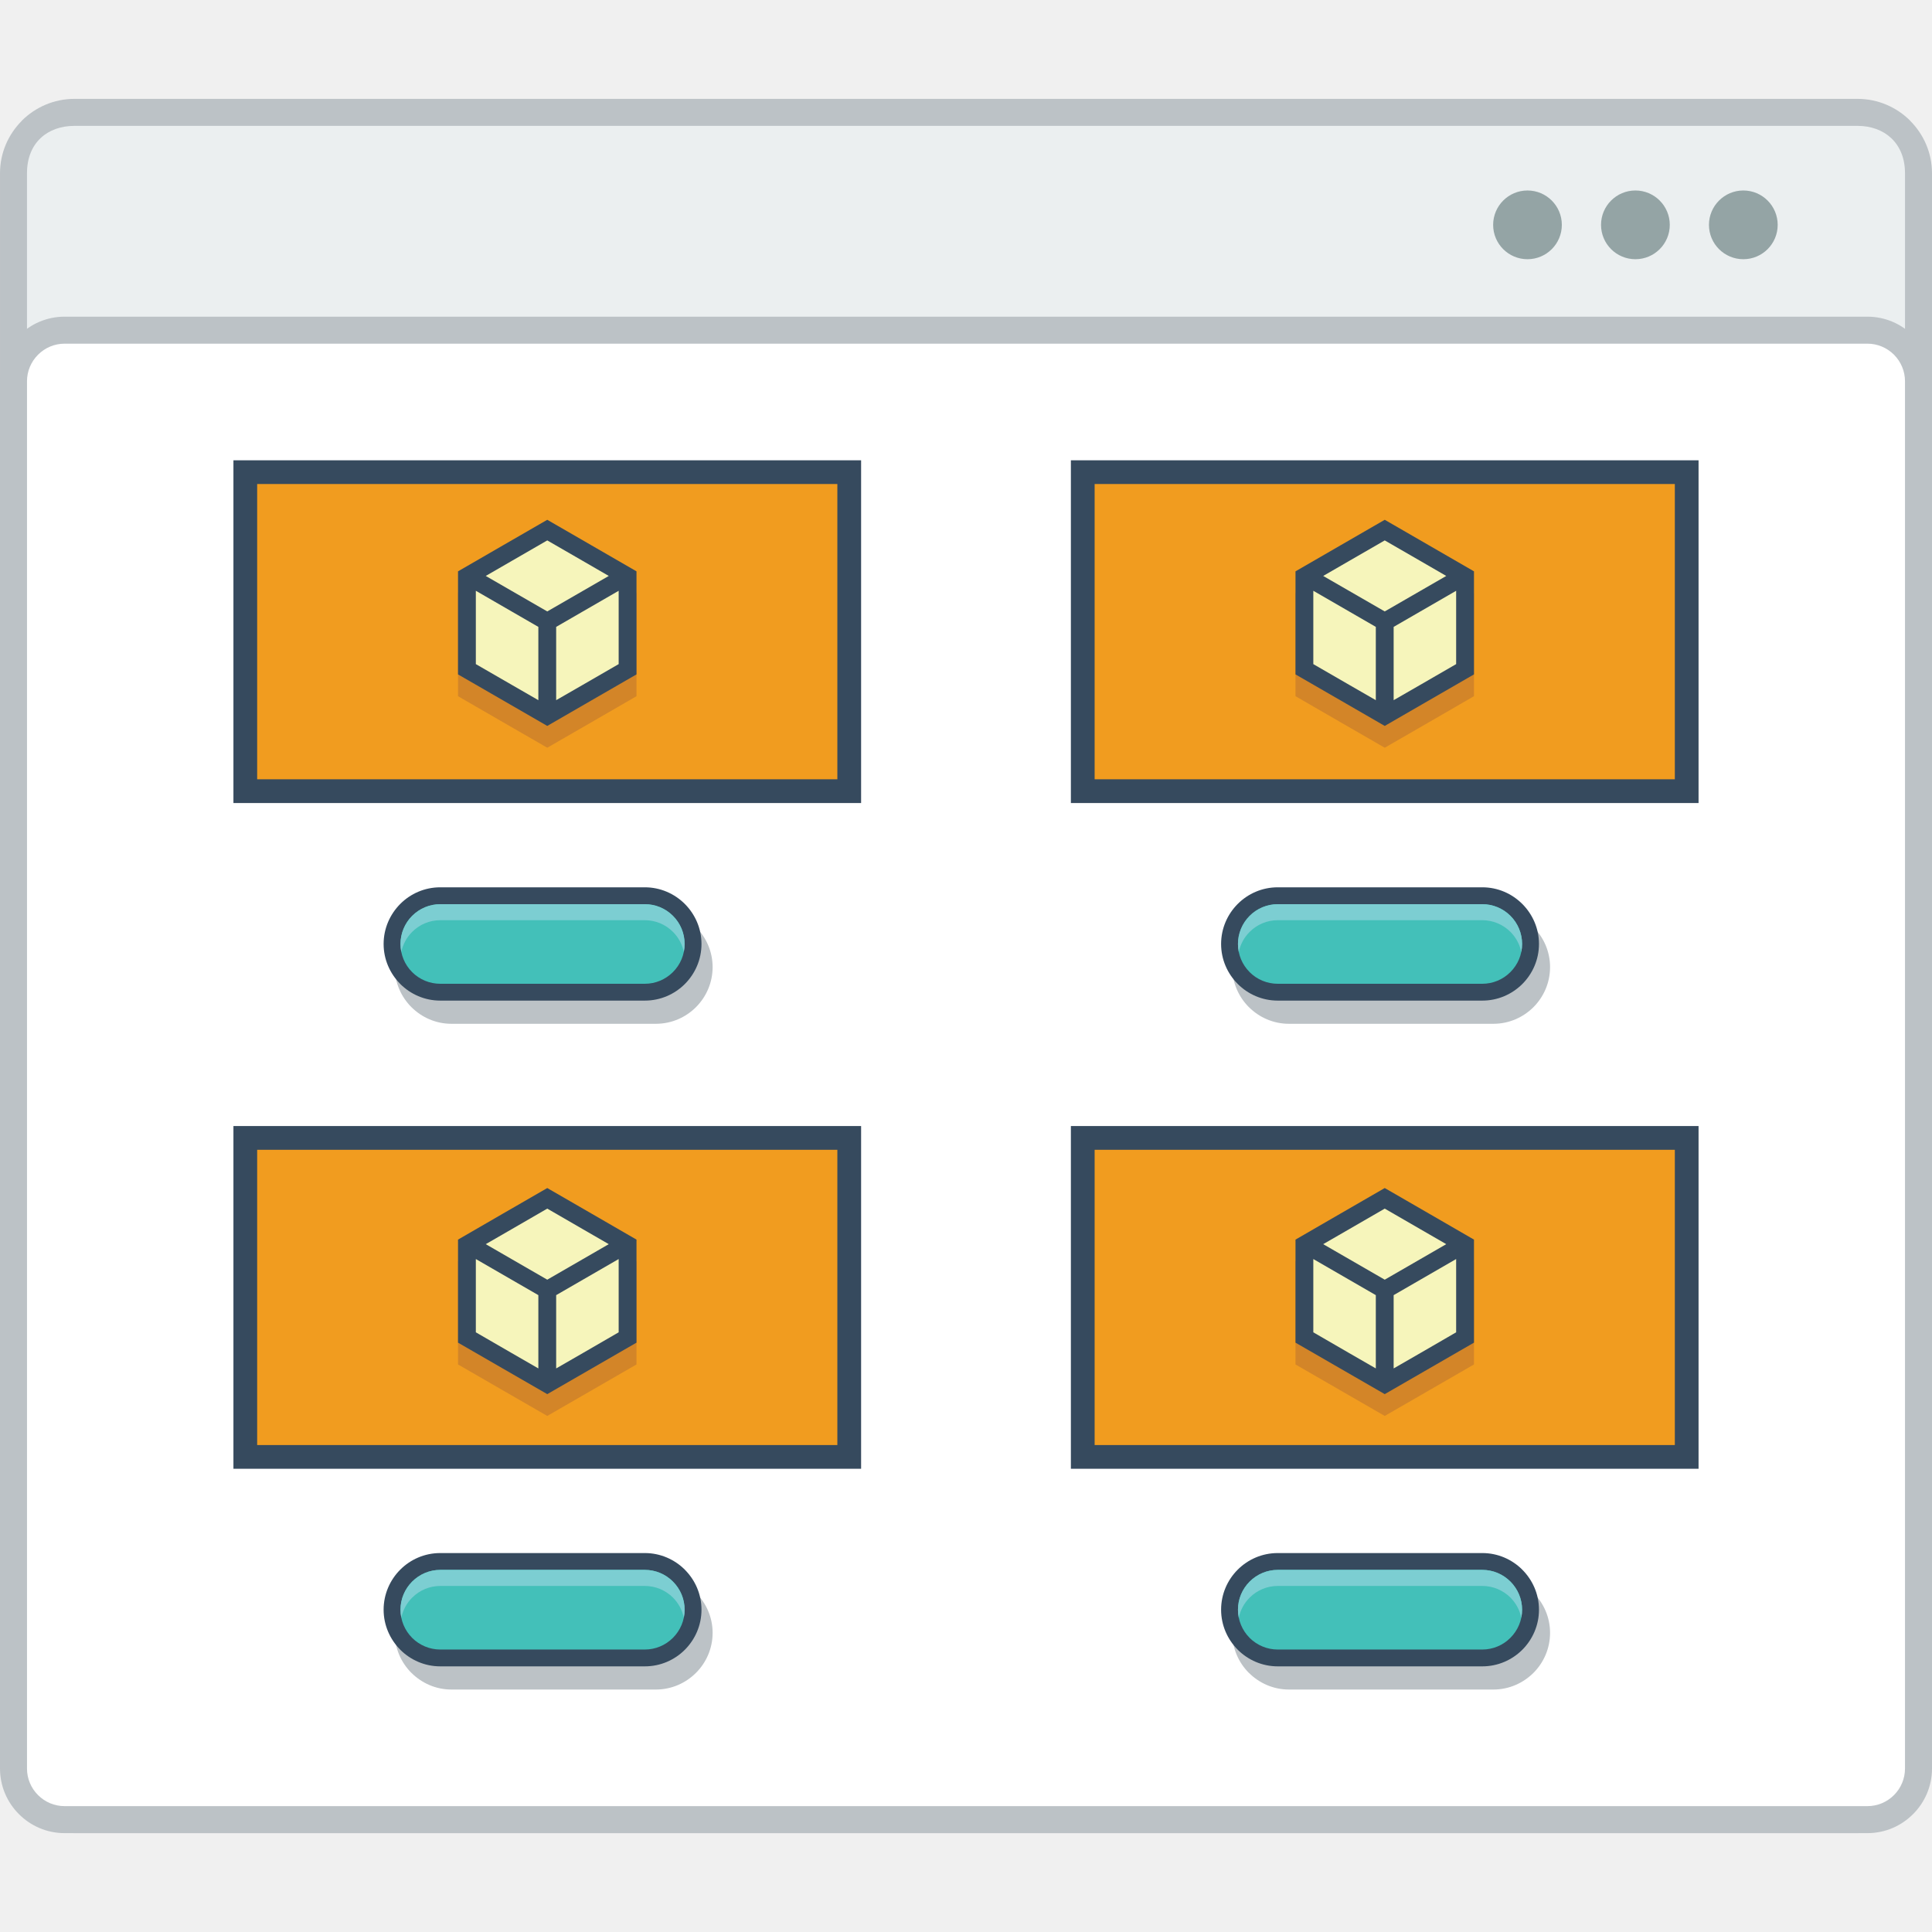
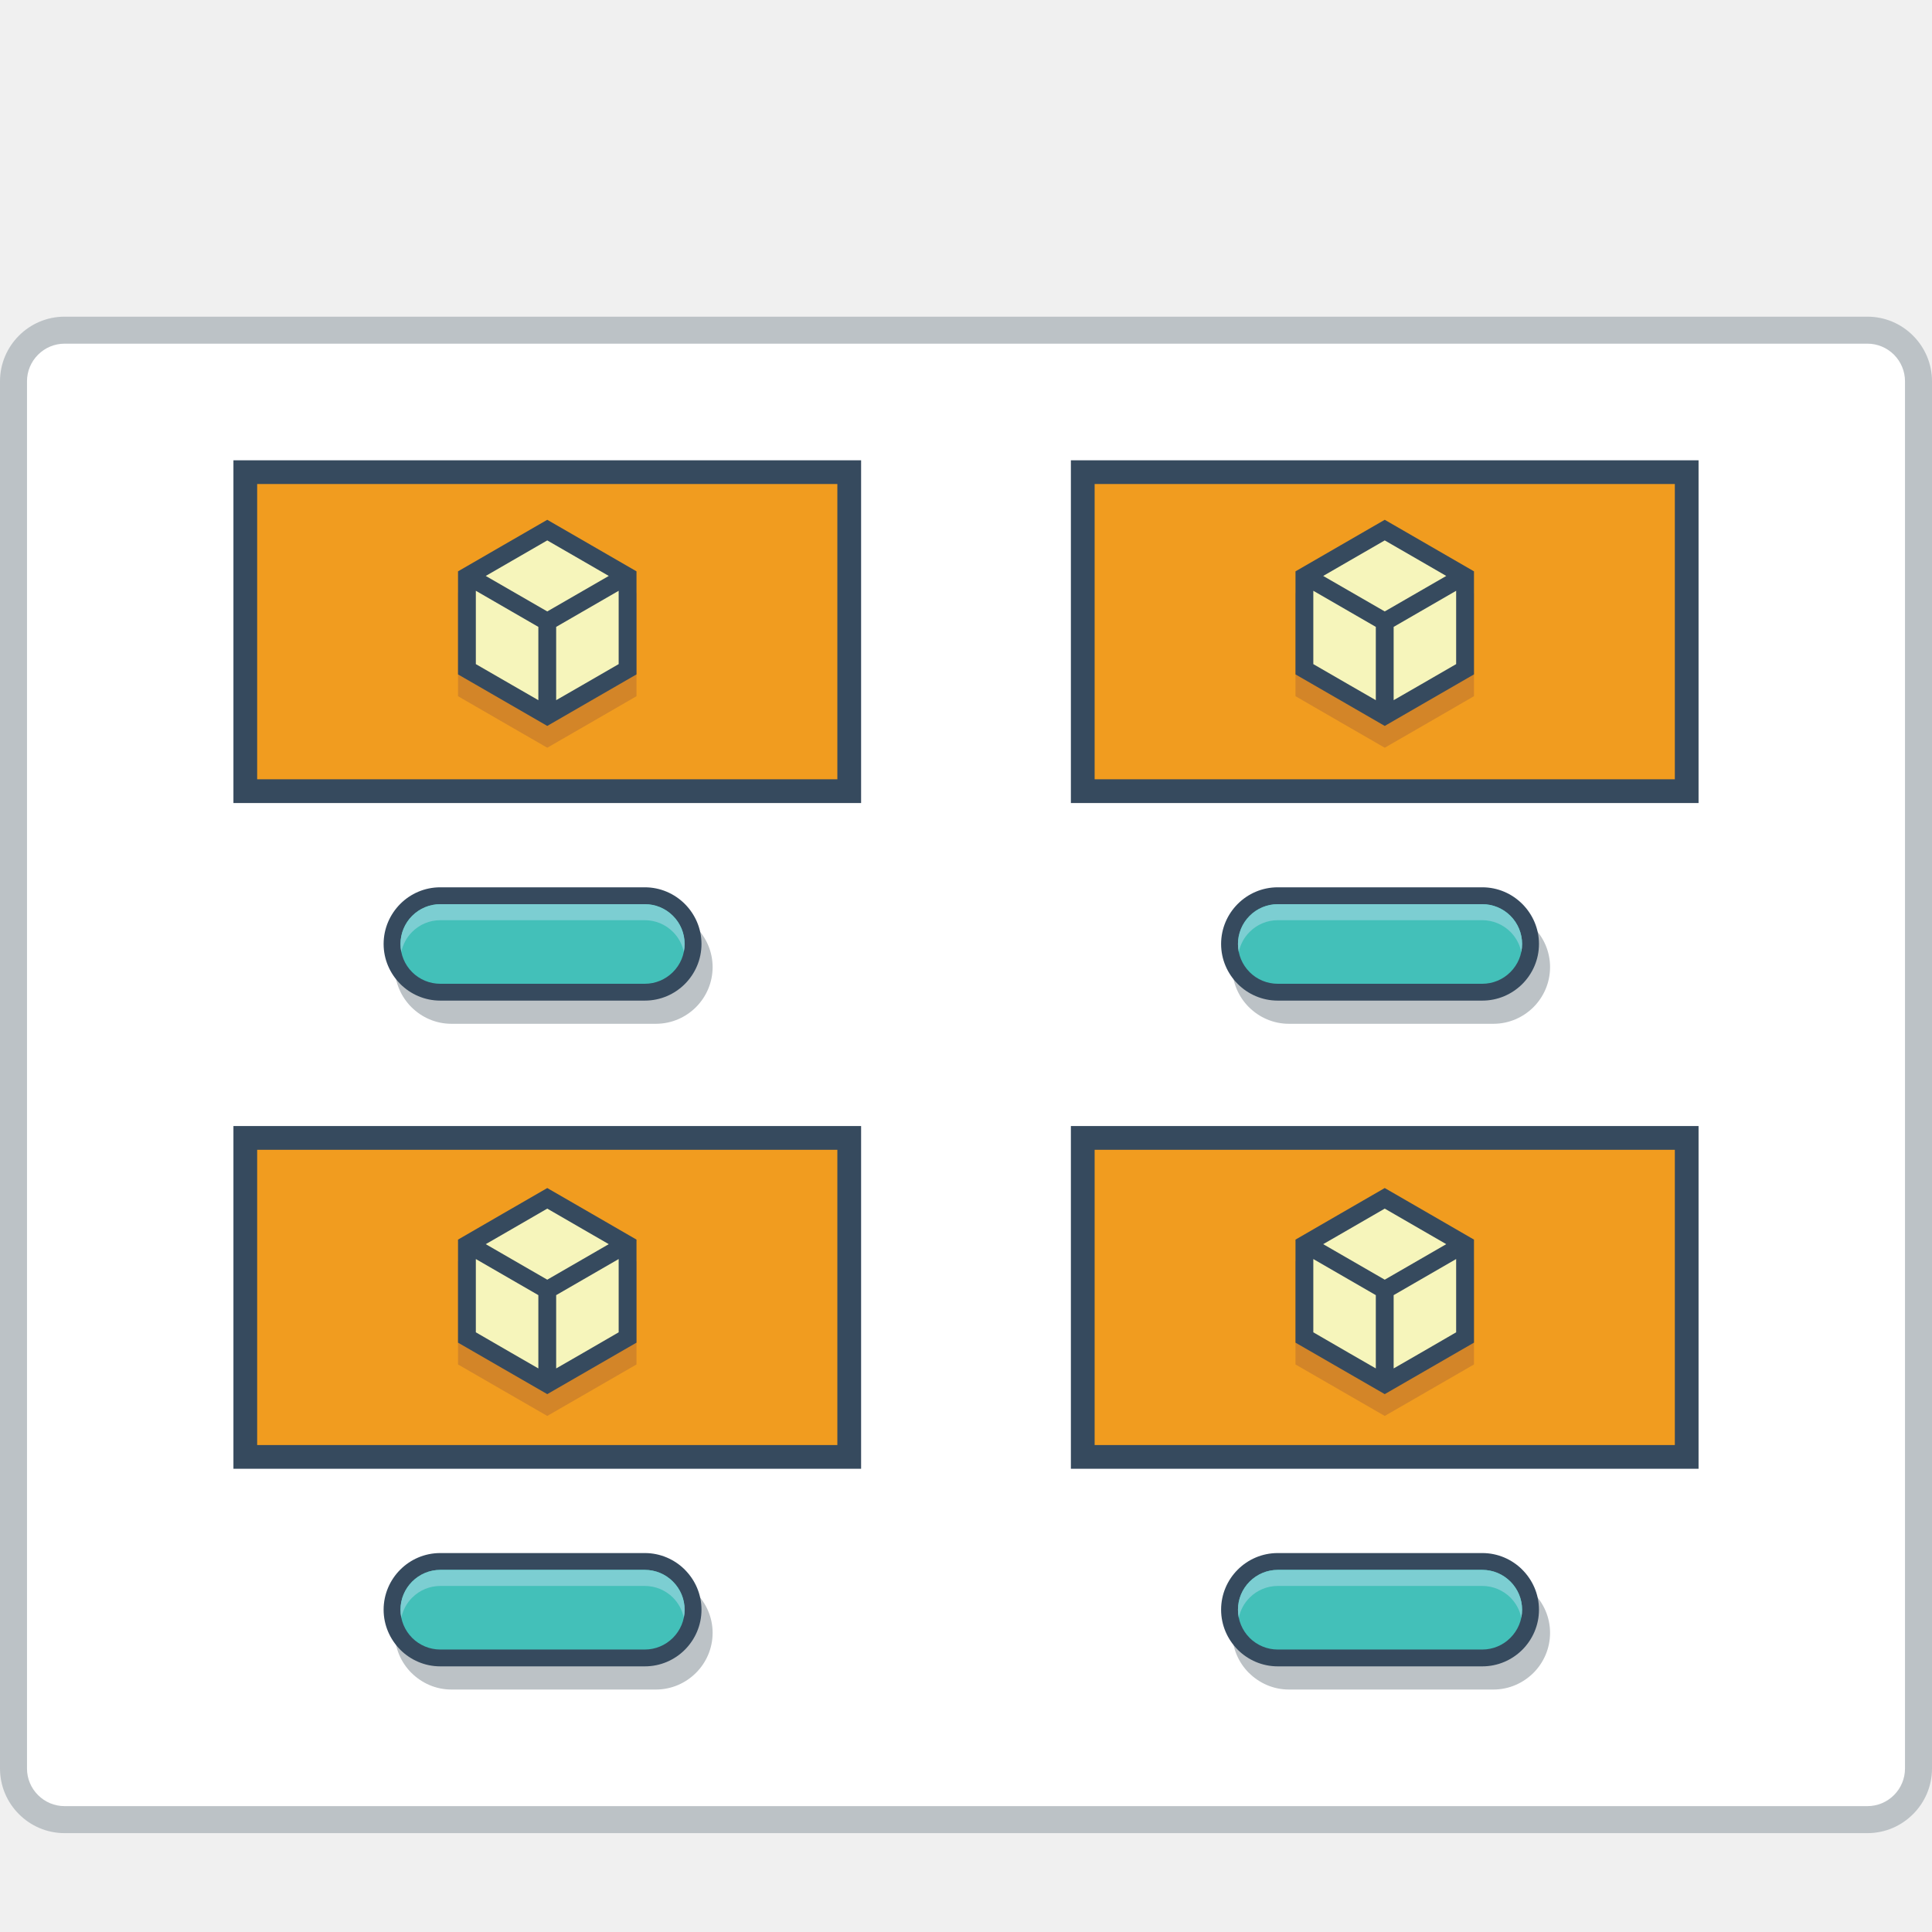
<svg xmlns="http://www.w3.org/2000/svg" version="1.0" id="Layer_1" x="0px" y="0px" width="800px" height="800px" viewBox="187.16 222.133 421.022 377.933" enable-background="new 0 0 800 800" xml:space="preserve">
  <g>
-     <path fill="#BCC2C6" d="M203.371,222.133h388.598c4.46,0,8.519,1.826,11.453,4.751v0.025c2.935,2.935,4.76,6.977,4.76,11.428   v345.521c0,4.452-1.825,8.487-4.76,11.42v0.018c-2.935,2.95-6.993,4.769-11.453,4.769H203.371c-4.458,0-8.519-1.818-11.454-4.769   v-0.018c-2.933-2.933-4.756-6.968-4.756-11.42V238.338c0-4.452,1.823-8.494,4.756-11.428v-0.025   C194.853,223.959,198.913,222.133,203.371,222.133" />
-     <path fill="#EBEFF0" d="M602.298,238.338v345.521c0,6.504-4.537,10.321-10.329,10.321H203.371c-5.784,0-10.328-3.719-10.328-10.321   V238.338c0-6.735,4.561-10.319,10.328-10.319h388.598C597.754,228.019,602.298,231.719,602.298,238.338" />
    <path fill="#BCC2C6" d="M201.229,269.597h392.882c3.876,0,7.396,1.584,9.936,4.134c2.55,2.543,4.135,6.07,4.135,9.936v302.327   c0,3.866-1.585,7.402-4.135,9.938c-2.54,2.551-6.06,4.134-9.936,4.134H201.229c-3.875,0-7.396-1.583-9.938-4.134   c-2.548-2.535-4.131-6.071-4.131-9.938V283.667c0-3.866,1.583-7.393,4.131-9.936C193.834,271.181,197.354,269.597,201.229,269.597" />
    <path fill-rule="evenodd" clip-rule="evenodd" fill="#FFFFFF" d="M201.229,275.482c-2.175,0-4.242,0.867-5.776,2.402   c-1.542,1.541-2.41,3.617-2.41,5.784v302.327c0,2.168,0.868,4.252,2.41,5.785c1.534,1.535,3.602,2.401,5.776,2.401h392.882   c2.175,0,4.242-0.866,5.785-2.401c1.532-1.533,2.401-3.603,2.401-5.785V283.667c0-2.183-0.869-4.243-2.401-5.784   c-1.543-1.535-3.61-2.402-5.785-2.402H201.229z" />
-     <path fill-rule="evenodd" clip-rule="evenodd" fill="#94A4A5" d="M543.547,242.098c4.136,0,7.492,3.36,7.492,7.493   c0,4.135-3.356,7.485-7.492,7.485s-7.488-3.35-7.488-7.485C536.059,245.458,539.411,242.098,543.547,242.098 M567.068,242.098   c4.138,0,7.486,3.36,7.486,7.493c0,4.135-3.349,7.485-7.486,7.485c-4.132,0-7.491-3.35-7.491-7.485   C559.577,245.458,562.937,242.098,567.068,242.098z M520.03,242.098c4.135,0,7.485,3.36,7.485,7.493   c0,4.135-3.351,7.485-7.485,7.485s-7.483-3.35-7.483-7.485C512.547,245.458,515.896,242.098,520.03,242.098z" />
    <polygon fill="#364A5E" points="242.25,300.897 370.587,300.897 374.813,300.897 374.813,305.125 374.813,371.358 374.813,375.587   370.587,375.587 242.25,375.587 238.03,375.587 238.03,371.358 238.03,305.125 238.03,300.897  " />
    <rect x="243.201" y="306.065" fill="#F19C1F" width="126.435" height="64.344" />
    <path fill="#BCC2C6" d="M330.101,405.103h-44.571c-1.711,0-3.274,0.702-4.401,1.834c-1.133,1.134-1.835,2.694-1.835,4.401   c0,1.725,0.692,3.287,1.818,4.41l0.017,0.008c1.117,1.125,2.685,1.826,4.401,1.826h44.571c1.717,0,3.277-0.707,4.409-1.834   c1.135-1.133,1.835-2.691,1.835-4.41c0-1.715-0.7-3.274-1.835-4.401C333.386,405.805,331.826,405.103,330.101,405.103    M285.529,399.001h44.571c3.392,0,6.477,1.384,8.711,3.619l0.017,0.017c2.235,2.234,3.626,5.316,3.626,8.701   c0,3.402-1.391,6.486-3.626,8.729c-2.241,2.234-5.326,3.627-8.728,3.627h-44.571c-3.385,0-6.47-1.393-8.711-3.627v-0.008h-0.01   c-2.24-2.244-3.625-5.336-3.625-8.721c0-3.392,1.385-6.483,3.625-8.718C279.044,400.386,282.13,399.001,285.529,399.001z" />
    <path fill="#364A5E" d="M283.103,393.95h44.582c3.381,0,6.467,1.384,8.711,3.625l0.007,0.01c2.233,2.243,3.627,5.317,3.627,8.713   c0,3.397-1.394,6.493-3.627,8.726c-2.231,2.234-5.327,3.617-8.718,3.617h-44.582c-3.384,0-6.467-1.383-8.711-3.617v-0.008   l-0.009-0.009c-2.231-2.244-3.625-5.317-3.625-8.709c0-3.396,1.394-6.479,3.625-8.723   C276.618,395.334,279.701,393.95,283.103,393.95" />
    <path fill="#43C0B9" d="M327.685,397.627c2.3,0,4.501,0.909,6.125,2.542c1.634,1.625,2.543,3.825,2.543,6.129   c0,2.307-0.917,4.5-2.543,6.126c-1.634,1.634-3.825,2.549-6.125,2.549h-44.582c-2.3,0-4.491-0.908-6.126-2.533l-0.01-0.016   c-1.626-1.626-2.531-3.819-2.531-6.126c0-2.304,0.915-4.494,2.541-6.129c1.635-1.626,3.826-2.542,6.126-2.542H327.685z" />
    <path fill="#7CCED2" d="M327.685,397.627c2.3,0,4.501,0.909,6.125,2.542c1.634,1.625,2.543,3.825,2.543,6.129   c0,0.591-0.06,1.173-0.176,1.742c-0.342-1.653-1.158-3.169-2.367-4.378c-1.624-1.627-3.825-2.544-6.125-2.544h-44.582   c-2.3,0-4.491,0.917-6.126,2.552c-1.21,1.201-2.024,2.734-2.366,4.376c-0.117-0.575-0.175-1.157-0.175-1.748   c0-2.304,0.915-4.494,2.541-6.129c1.635-1.626,3.826-2.542,6.126-2.542H327.685z" />
    <polygon fill="#364A5E" points="424.754,300.897 553.089,300.897 557.31,300.897 557.31,305.125 557.31,371.358 557.31,375.587   553.089,375.587 424.754,375.587 420.527,375.587 420.527,371.358 420.527,305.125 420.527,300.897  " />
    <rect x="425.704" y="306.065" fill="#F19C1F" width="126.436" height="64.344" />
    <path fill="#BCC2C6" d="M512.604,405.103h-44.572c-1.718,0-3.274,0.702-4.399,1.834c-1.135,1.134-1.835,2.694-1.835,4.401   c0,1.725,0.694,3.287,1.816,4.41l0.019,0.008c1.118,1.125,2.676,1.826,4.399,1.826h44.572c1.717,0,3.278-0.707,4.4-1.834   c1.137-1.133,1.834-2.691,1.834-4.41c0-1.715-0.69-3.274-1.826-4.401C515.882,405.805,514.32,405.103,512.604,405.103    M468.031,399.001h44.572c3.394,0,6.478,1.384,8.712,3.619l0.018,0.017c2.233,2.234,3.617,5.316,3.617,8.701   c0,3.402-1.384,6.486-3.617,8.729c-2.244,2.234-5.327,3.627-8.729,3.627h-44.572c-3.383,0-6.47-1.393-8.708-3.627l-0.01-0.008   h-0.008c-2.233-2.244-3.618-5.336-3.618-8.721c0-3.392,1.385-6.483,3.618-8.718C461.548,400.386,464.633,399.001,468.031,399.001z" />
    <path fill="#364A5E" d="M465.605,393.95h44.58c3.386,0,6.47,1.384,8.71,3.625l0.01,0.01c2.234,2.243,3.629,5.317,3.629,8.713   c0,3.397-1.395,6.493-3.629,8.726c-2.24,2.234-5.324,3.617-8.72,3.617h-44.58c-3.383,0-6.468-1.383-8.709-3.617v-0.008l-0.01-0.009   c-2.241-2.244-3.623-5.317-3.623-8.709c0-3.396,1.382-6.479,3.623-8.723C459.122,395.334,462.205,393.95,465.605,393.95" />
    <path fill="#43C0B9" d="M510.186,397.627c2.302,0,4.495,0.909,6.13,2.542c1.625,1.625,2.54,3.825,2.54,6.129   c0,2.307-0.915,4.5-2.549,6.126c-1.626,1.634-3.819,2.549-6.121,2.549h-44.58c-2.302,0-4.498-0.908-6.124-2.533l-0.01-0.016   c-1.625-1.626-2.534-3.819-2.534-6.126c0-2.304,0.917-4.494,2.544-6.129c1.626-1.626,3.822-2.542,6.124-2.542H510.186z" />
    <path fill="#7CCED2" d="M510.186,397.627c2.302,0,4.495,0.909,6.13,2.542c1.625,1.625,2.54,3.825,2.54,6.129   c0,0.591-0.058,1.173-0.183,1.742c-0.334-1.653-1.151-3.169-2.357-4.378c-1.635-1.627-3.828-2.544-6.13-2.544h-44.58   c-2.302,0-4.498,0.917-6.124,2.552c-1.211,1.201-2.027,2.734-2.368,4.376c-0.116-0.575-0.176-1.157-0.176-1.748   c0-2.304,0.917-4.494,2.544-6.129c1.626-1.626,3.822-2.542,6.124-2.542H510.186z" />
    <polygon fill="#364A5E" points="242.25,445.975 370.587,445.975 374.813,445.975 374.813,450.2 374.813,516.437 374.813,520.662   370.587,520.662 242.25,520.662 238.03,520.662 238.03,516.437 238.03,450.2 238.03,445.975  " />
    <rect x="243.201" y="451.152" fill="#F19C1F" width="126.435" height="64.341" />
    <path fill="#BCC2C6" d="M330.101,550.184h-44.571c-1.711,0-3.274,0.701-4.401,1.832c-1.133,1.136-1.835,2.687-1.835,4.404   c0,1.717,0.692,3.281,1.818,4.4l0.017,0.017c1.117,1.117,2.685,1.816,4.401,1.816h44.571c1.717,0,3.277-0.699,4.409-1.833   c1.135-1.133,1.835-2.684,1.835-4.4c0-1.718-0.7-3.269-1.835-4.404C333.386,550.885,331.826,550.184,330.101,550.184    M285.529,544.082h44.571c3.392,0,6.477,1.385,8.711,3.617l0.017,0.017c2.235,2.234,3.626,5.319,3.626,8.704   c0,3.398-1.391,6.484-3.626,8.719c-2.241,2.233-5.326,3.634-8.728,3.634h-44.571c-3.385,0-6.47-1.4-8.711-3.634l0,0h-0.01   c-2.24-2.252-3.625-5.335-3.625-8.719c0-3.402,1.385-6.487,3.625-8.721C279.044,545.467,282.13,544.082,285.529,544.082z" />
    <path fill="#364A5E" d="M283.103,539.031h44.582c3.381,0,6.467,1.382,8.711,3.617l0.007,0.016c2.233,2.234,3.627,5.318,3.627,8.704   v0.015c0,3.386-1.394,6.486-3.627,8.722c-2.231,2.234-5.327,3.616-8.718,3.616h-44.582c-3.384,0-6.467-1.382-8.711-3.616v-0.017   h-0.009c-2.231-2.234-3.625-5.338-3.625-8.705v-0.015c0-3.386,1.394-6.487,3.625-8.72   C276.618,540.413,279.701,539.031,283.103,539.031" />
    <path fill="#43C0B9" d="M327.685,542.697c2.3,0,4.501,0.918,6.125,2.552c1.634,1.634,2.543,3.816,2.543,6.134   c0,2.304-0.917,4.486-2.543,6.12c-1.634,1.634-3.825,2.551-6.125,2.551h-44.582c-2.3,0-4.491-0.917-6.126-2.534l-0.01-0.017   c-1.626-1.634-2.531-3.834-2.531-6.135c0-2.303,0.915-4.485,2.541-6.119c1.635-1.634,3.826-2.552,6.126-2.552H327.685z" />
    <path fill="#7CCED2" d="M327.685,542.697c2.3,0,4.501,0.918,6.125,2.552c1.634,1.634,2.543,3.816,2.543,6.134   c0,0.585-0.06,1.166-0.176,1.736c-0.342-1.651-1.158-3.169-2.367-4.388c-1.624-1.616-3.825-2.53-6.125-2.53h-44.582   c-2.3,0-4.491,0.914-6.126,2.548c-1.21,1.201-2.024,2.734-2.366,4.386c-0.117-0.586-0.175-1.167-0.175-1.767   c0-2.303,0.915-4.485,2.541-6.119c1.635-1.634,3.826-2.552,6.126-2.552H327.685z" />
    <polygon fill="#364A5E" points="424.754,445.975 553.089,445.975 557.31,445.975 557.31,450.2 557.31,516.437 557.31,520.662   553.089,520.662 424.754,520.662 420.527,520.662 420.527,516.437 420.527,450.2 420.527,445.975  " />
    <rect x="425.704" y="451.152" fill="#F19C1F" width="126.436" height="64.341" />
    <path fill="#BCC2C6" d="M512.604,550.184h-44.572c-1.718,0-3.274,0.701-4.399,1.832c-1.135,1.136-1.835,2.687-1.835,4.404   c0,1.717,0.694,3.281,1.816,4.4l0.019,0.017c1.118,1.117,2.676,1.816,4.399,1.816h44.572c1.717,0,3.278-0.699,4.4-1.833   c1.137-1.133,1.834-2.684,1.834-4.4c0-1.718-0.69-3.269-1.826-4.404C515.882,550.885,514.32,550.184,512.604,550.184    M468.031,544.082h44.572c3.394,0,6.478,1.385,8.712,3.617l0.018,0.017c2.233,2.234,3.617,5.319,3.617,8.704   c0,3.398-1.384,6.484-3.617,8.719c-2.244,2.233-5.327,3.634-8.729,3.634h-44.572c-3.383,0-6.47-1.4-8.708-3.634h-0.01h-0.008   c-2.233-2.252-3.618-5.335-3.618-8.719c0-3.402,1.385-6.487,3.618-8.721C461.548,545.467,464.633,544.082,468.031,544.082z" />
    <path fill="#364A5E" d="M465.605,539.031h44.58c3.386,0,6.47,1.382,8.71,3.617l0.01,0.016c2.234,2.234,3.629,5.318,3.629,8.704   v0.015c0,3.386-1.395,6.486-3.629,8.722c-2.24,2.234-5.324,3.616-8.72,3.616h-44.58c-3.383,0-6.468-1.382-8.709-3.616v-0.017h-0.01   c-2.241-2.234-3.623-5.338-3.623-8.705v-0.015c0-3.386,1.382-6.487,3.623-8.72C459.122,540.413,462.205,539.031,465.605,539.031" />
    <path fill="#43C0B9" d="M510.186,542.697c2.302,0,4.495,0.918,6.13,2.552c1.625,1.634,2.54,3.816,2.54,6.134   c0,2.304-0.915,4.486-2.549,6.12c-1.626,1.634-3.819,2.551-6.121,2.551h-44.58c-2.302,0-4.498-0.917-6.124-2.534l-0.01-0.017   c-1.625-1.634-2.534-3.834-2.534-6.135c0-2.303,0.917-4.485,2.544-6.119c1.626-1.634,3.822-2.552,6.124-2.552H510.186z" />
    <path fill="#7CCED2" d="M510.186,542.697c2.302,0,4.495,0.918,6.13,2.552c1.625,1.634,2.54,3.816,2.54,6.134   c0,0.585-0.058,1.166-0.183,1.736c-0.334-1.651-1.151-3.169-2.357-4.388c-1.635-1.616-3.828-2.53-6.13-2.53h-44.58   c-2.302,0-4.498,0.914-6.124,2.548c-1.211,1.201-2.027,2.734-2.368,4.386c-0.116-0.586-0.176-1.167-0.176-1.767   c0-2.303,0.917-4.485,2.544-6.119c1.626-1.634,3.822-2.552,6.124-2.552H510.186z" />
    <polygon fill="#D38528" points="306.419,318.621 316.146,324.229 325.866,329.848 325.866,341.077 325.866,352.304   316.146,357.923 306.419,363.533 296.688,357.923 286.971,352.304 286.971,341.077 286.971,329.848 296.688,324.229  " />
    <polygon fill="#364A5E" points="306.419,313.861 316.146,319.478 325.866,325.096 325.866,336.325 325.866,347.553   316.146,353.163 306.419,358.782 296.688,353.163 286.971,347.553 286.971,336.325 286.971,325.096 296.688,319.478  " />
    <path fill-rule="evenodd" clip-rule="evenodd" fill="#F6F5BB" d="M304.478,353.171l-5.837-3.365l-7.786-4.494v-8.986v-6.995   l13.623,7.87V353.171z M321.98,329.331v6.995v8.986l-7.776,4.494l-5.844,3.365V337.2L321.98,329.331z M306.419,318.354l7.785,4.493   l5.619,3.251l-13.404,7.735l-13.404-7.735l5.626-3.251L306.419,318.354z" />
    <polygon fill="#D38528" points="488.923,318.621 498.65,324.229 508.369,329.848 508.369,341.077 508.369,352.304 498.65,357.923   488.923,363.533 479.194,357.923 469.475,352.304 469.475,341.077 469.475,329.848 479.194,324.229  " />
    <polygon fill="#364A5E" points="488.923,313.861 498.65,319.478 508.369,325.096 508.369,336.325 508.369,347.553 498.65,353.163   488.923,358.782 479.194,353.163 469.475,347.553 469.475,336.325 469.475,325.096 479.194,319.478  " />
    <path fill-rule="evenodd" clip-rule="evenodd" fill="#F6F5BB" d="M486.979,353.171l-5.843-3.365l-7.778-4.494v-8.986v-6.995   l13.621,7.87V353.171z M504.484,329.331v6.995v8.986l-7.774,4.494l-5.846,3.365V337.2L504.484,329.331z M488.923,318.354   l7.787,4.493l5.617,3.251l-13.404,7.735l-13.413-7.735l5.627-3.251L488.923,318.354z" />
    <polygon fill="#D38528" points="488.923,464.238 498.65,469.854 508.369,475.474 508.369,486.694 508.369,497.931 498.65,503.54   488.923,509.15 479.194,503.54 469.475,497.931 469.475,486.694 469.475,475.474 479.194,469.854  " />
    <polygon fill="#364A5E" points="488.923,459.486 498.65,465.103 508.369,470.724 508.369,481.943 508.369,493.179 498.65,498.788   488.923,504.4 479.194,498.788 469.475,493.179 469.475,481.943 469.475,470.724 479.194,465.103  " />
    <path fill-rule="evenodd" clip-rule="evenodd" fill="#F6F5BB" d="M486.979,498.798l-5.843-3.367l-7.778-4.504v-8.983v-6.985   l13.621,7.868V498.798z M504.484,474.958v6.985v8.983l-7.774,4.504l-5.846,3.367v-15.972L504.484,474.958z M488.923,463.97   l7.787,4.501l5.617,3.245l-13.404,7.742l-13.413-7.742l5.627-3.245L488.923,463.97z" />
    <polygon fill="#D38528" points="306.419,464.238 316.146,469.854 325.866,475.474 325.866,486.694 325.866,497.931 316.146,503.54   306.419,509.15 296.688,503.54 286.971,497.931 286.971,486.694 286.971,475.474 296.688,469.854  " />
    <polygon fill="#364A5E" points="306.419,459.486 316.146,465.103 325.866,470.724 325.866,481.943 325.866,493.179   316.146,498.788 306.419,504.4 296.688,498.788 286.971,493.179 286.971,481.943 286.971,470.724 296.688,465.103  " />
    <path fill-rule="evenodd" clip-rule="evenodd" fill="#F6F5BB" d="M304.478,498.798l-5.837-3.367l-7.786-4.504v-8.983v-6.985   l13.623,7.868V498.798z M321.98,474.958v6.985v8.983l-7.776,4.504l-5.844,3.367v-15.972L321.98,474.958z M306.419,463.97   l7.785,4.501l5.619,3.245l-13.404,7.742l-13.404-7.742l5.626-3.245L306.419,463.97z" />
  </g>
</svg>
